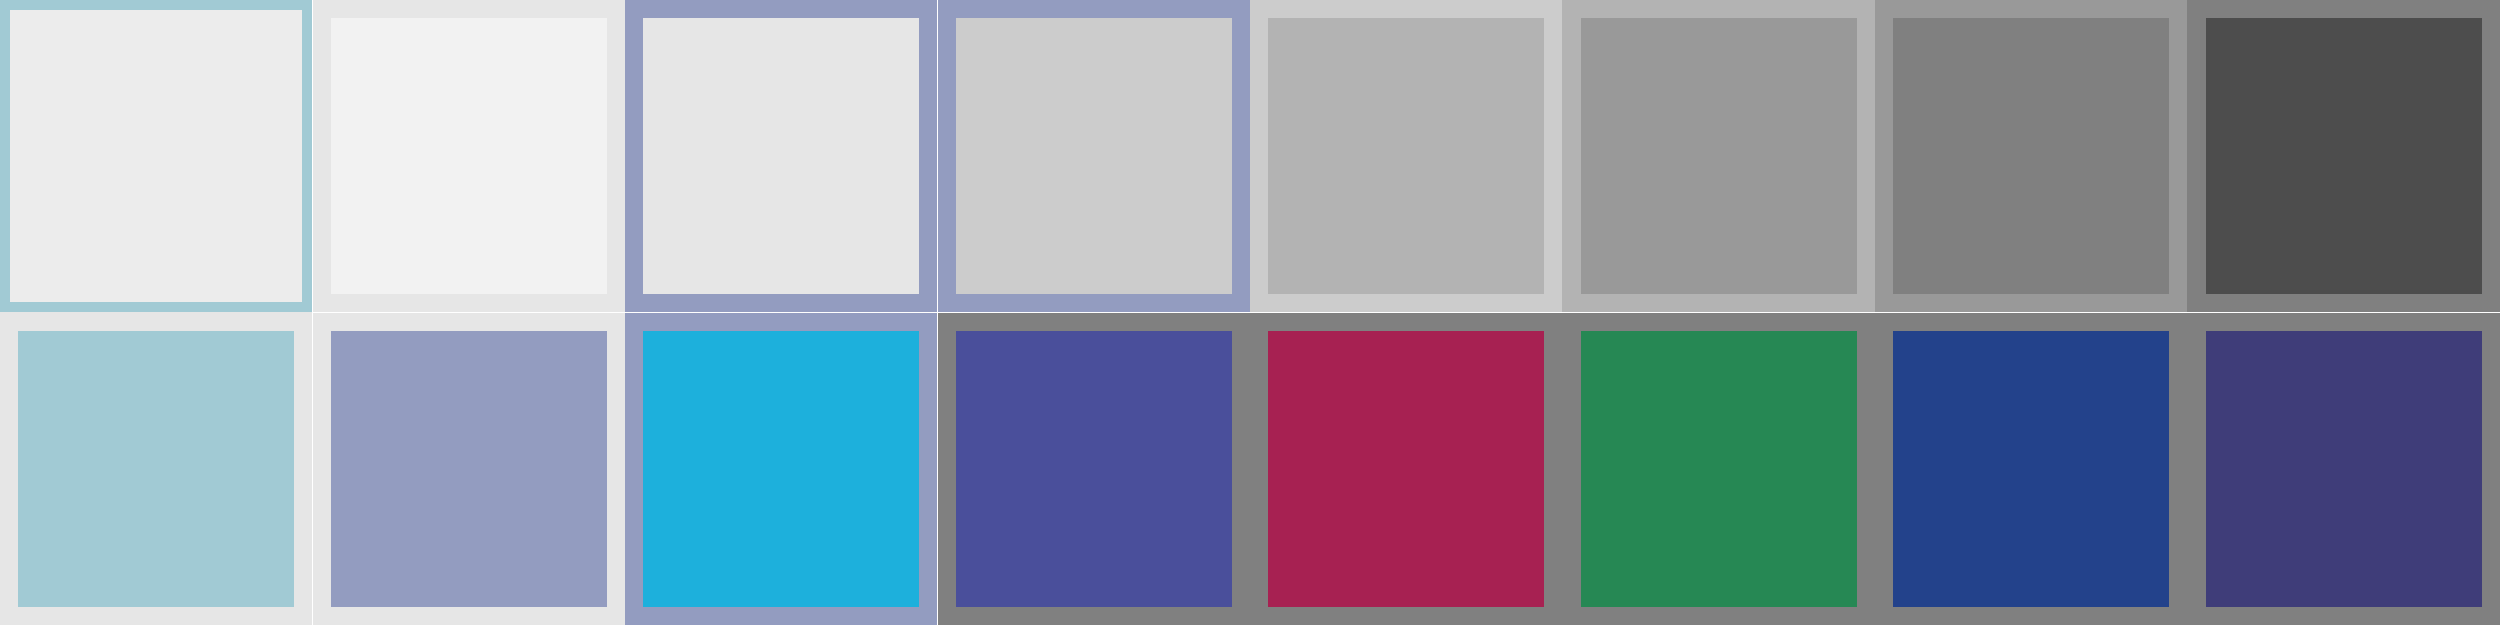
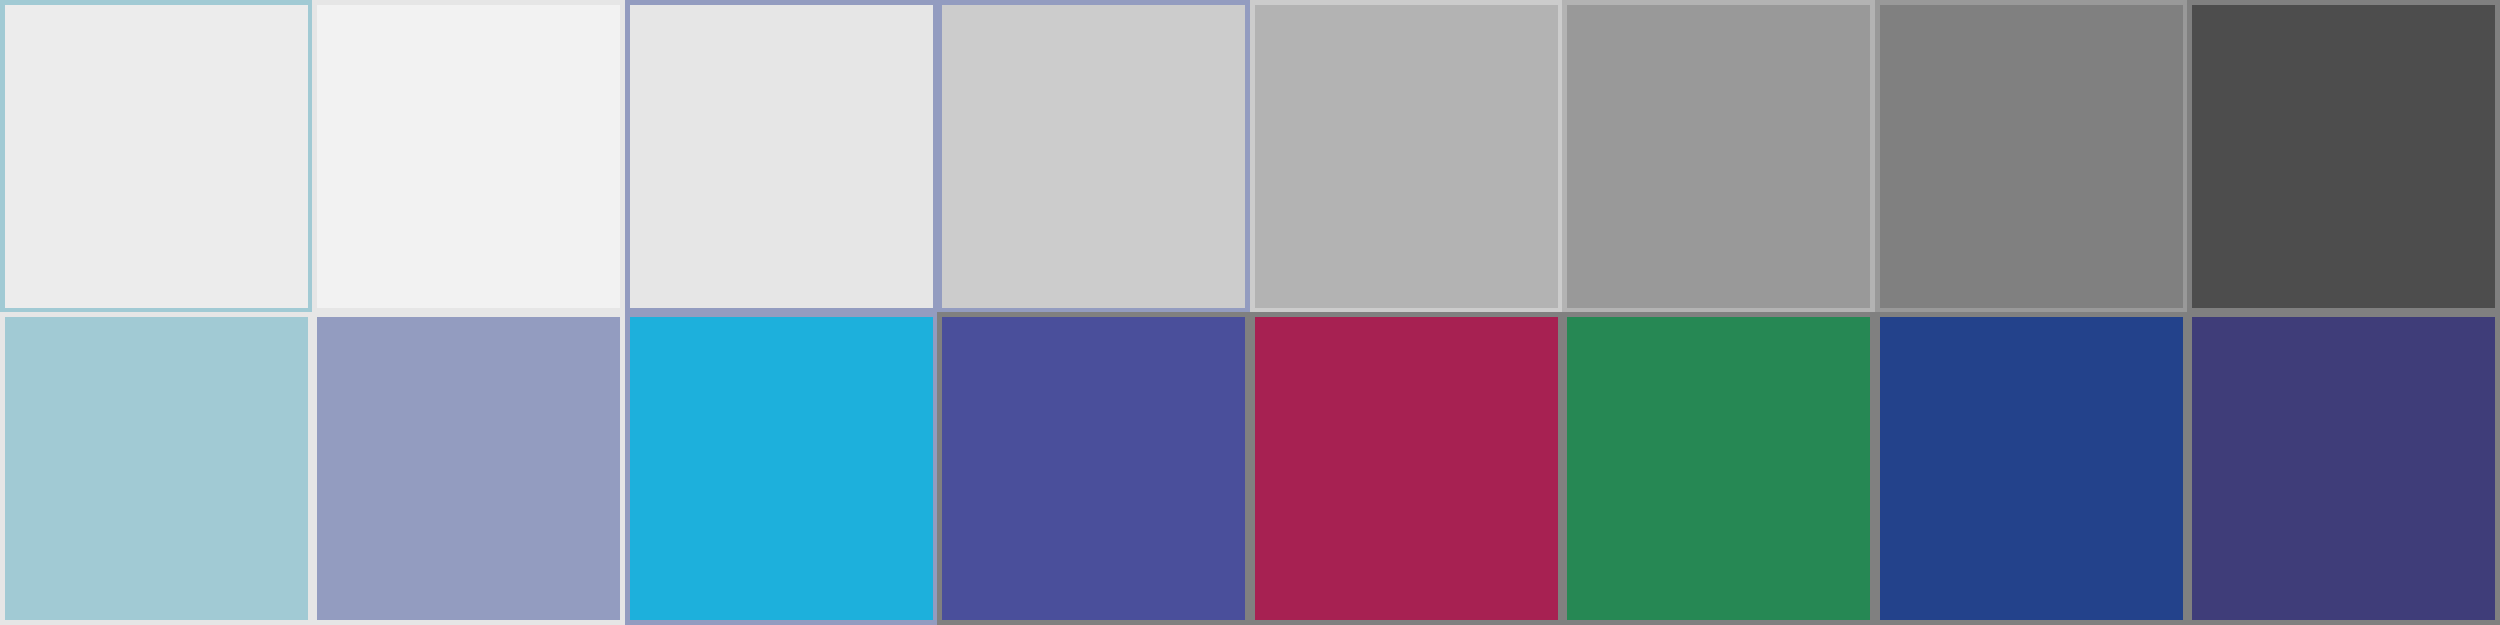
<svg xmlns="http://www.w3.org/2000/svg" xmlns:ns1="http://www.openswatchbook.org/uri/2009/osb" width="256" height="64" viewBox="0 0 256 64" version="1.1" id="svg26" style="shape-rendering:crispEdges">
  <defs id="defs20">
    <linearGradient id="linearGradient5967" ns1:paint="solid">
      <stop style="stop-color:#a1cad4;stop-opacity:1;" offset="0" id="stop5965" />
    </linearGradient>
  </defs>
  <g id="layer1" transform="translate(0,-1058.52)">
-     <rect style="fill:#939cc0;fill-opacity:1;stroke:#e6e6e6;stroke-width:1.882;stroke-miterlimit:4;stroke-dasharray:none;stroke-opacity:1" id="rect30" width="30.118" height="30.118" x="32.941" y="1091.461" />
-     <rect style="fill:#1db0dc;fill-opacity:1;stroke:#939cc0;stroke-width:1.882;stroke-miterlimit:4;stroke-dasharray:none;stroke-opacity:1" id="rect30-1" width="30.118" height="30.118" x="64.941" y="1091.461" />
-     <rect style="fill:#3f3d79;fill-opacity:1;stroke:#808080;stroke-width:1.882;stroke-miterlimit:4;stroke-dasharray:none;stroke-opacity:1" id="rect30-1-5" width="30.118" height="30.118" x="224.941" y="1091.461" />
-     <rect style="fill:#a72152;fill-opacity:1;stroke:#808080;stroke-width:1.882;stroke-miterlimit:4;stroke-dasharray:none;stroke-opacity:1" id="rect30-1-5-2" width="30.118" height="30.118" x="128.941" y="1091.461" />
-     <rect style="fill:#268854;fill-opacity:1;stroke:#808080;stroke-width:1.882;stroke-miterlimit:4;stroke-dasharray:none;stroke-opacity:1" id="rect30-1-5-2-8" width="30.118" height="30.118" x="160.941" y="1091.461" />
-     <rect style="fill:#23428b;fill-opacity:1;stroke:#808080;stroke-width:1.882;stroke-miterlimit:4;stroke-dasharray:none;stroke-opacity:1" id="rect30-1-5-2-8-1" width="30.118" height="30.118" x="192.941" y="1091.461" />
-     <rect style="fill:#4a4f9b;fill-opacity:1;stroke:#808080;stroke-width:1.882;stroke-miterlimit:4;stroke-dasharray:none;stroke-opacity:1" id="rect30-1-5-2-8-1-5" width="30.118" height="30.118" x="96.941" y="1091.461" />
-     <rect style="fill:#a1cad4;fill-opacity:1;stroke:#e6e6e6;stroke-width:1.888;stroke-miterlimit:4;stroke-dasharray:none;stroke-opacity:1;shape-rendering:crispEdges" id="rect30-7" width="30.112" height="30.112" x="0.944" y="1091.464" />
-     <rect style="fill:#ececec;stroke:#a1cad4;stroke-width:1.028;stroke-linejoin:miter;stroke-miterlimit:4;stroke-dasharray:none;stroke-opacity:1;shape-rendering:crispEdges" id="rect30-7-2" width="30.972" height="30.972" x="0.514" y="1059.034" />
-     <rect style="fill:#f2f2f2;stroke:#e6e6e6;stroke-width:1.882;stroke-miterlimit:4;stroke-dasharray:none;stroke-opacity:1;shape-rendering:crispEdges" id="rect30-9" width="30.118" height="30.118" x="32.941" y="1059.461" />
-     <rect style="fill:#e6e6e6;stroke:#939cc0;stroke-width:1.882;stroke-miterlimit:4;stroke-dasharray:none;stroke-opacity:1;shape-rendering:crispEdges" id="rect30-1-2" width="30.118" height="30.118" x="64.941" y="1059.461" />
-     <rect style="fill:#cccccc;stroke:#939cc0;stroke-width:1.882;stroke-miterlimit:4;stroke-dasharray:none;stroke-opacity:1;shape-rendering:crispEdges" id="rect30-1-5-4" width="30.118" height="30.118" x="96.941" y="1059.461" />
-     <rect style="fill:#b3b3b3;stroke:#cccccc;stroke-width:1.882;stroke-miterlimit:4;stroke-dasharray:none;stroke-opacity:1;shape-rendering:crispEdges;fill-opacity:1" id="rect30-1-5-2-5" width="30.118" height="30.118" x="128.941" y="1059.461" />
-     <rect style="fill:#999999;stroke:#b3b3b3;stroke-width:1.882;stroke-miterlimit:4;stroke-dasharray:none;stroke-opacity:1;shape-rendering:crispEdges" id="rect30-1-5-2-8-4" width="30.118" height="30.118" x="160.941" y="1059.461" />
-     <rect style="fill:#808080;stroke:#999999;stroke-width:1.882;stroke-miterlimit:4;stroke-dasharray:none;stroke-opacity:1;shape-rendering:crispEdges" id="rect30-1-5-2-8-1-3" width="30.118" height="30.118" x="192.941" y="1059.461" />
-     <rect style="fill:#4d4d4d;stroke:#808080;stroke-width:1.882;stroke-miterlimit:4;stroke-dasharray:none;stroke-opacity:1;shape-rendering:crispEdges" id="rect30-1-5-2-8-1-5-7" width="30.118" height="30.118" x="224.941" y="1059.461" />
+     <rect style="fill:#ececec;stroke:#a1cad4;stroke-width:0.508;stroke-linejoin:miter;stroke-miterlimit:4;stroke-dasharray:none;stroke-opacity:1;shape-rendering:crispEdges" id="rect30-7-2" width="31.492" height="31.492" x="0.254" y="1058.774" />
+     <rect style="fill:#f2f2f2;fill-opacity:1;stroke:#e6e6e6;stroke-width:0.508;stroke-linejoin:miter;stroke-miterlimit:4;stroke-dasharray:none;stroke-opacity:1;shape-rendering:crispEdges" id="rect30-7-2-2" width="31.492" height="31.492" x="32.254" y="1058.774" />
+     <rect style="fill:#e6e6e6;fill-opacity:1;stroke:#939cc0;stroke-width:0.508;stroke-linejoin:miter;stroke-miterlimit:4;stroke-dasharray:none;stroke-opacity:1;shape-rendering:crispEdges" id="rect30-7-2-0" width="31.492" height="31.492" x="64.254" y="1058.774" />
+     <rect style="fill:#cccccc;fill-opacity:1;stroke:#939cc0;stroke-width:0.508;stroke-linejoin:miter;stroke-miterlimit:4;stroke-dasharray:none;stroke-opacity:1;shape-rendering:crispEdges" id="rect30-7-2-7" width="31.492" height="31.492" x="96.254" y="1058.774" />
+     <rect style="fill:#b3b3b3;fill-opacity:1;stroke:#cccccc;stroke-width:0.508;stroke-linejoin:miter;stroke-miterlimit:4;stroke-dasharray:none;stroke-opacity:1;shape-rendering:crispEdges" id="rect30-7-2-9" width="31.492" height="31.492" x="128.254" y="1058.774" />
+     <rect style="fill:#999999;fill-opacity:1;stroke:#b3b3b3;stroke-width:0.508;stroke-linejoin:miter;stroke-miterlimit:4;stroke-dasharray:none;stroke-opacity:1;shape-rendering:crispEdges" id="rect30-7-2-5" width="31.492" height="31.492" x="160.254" y="1058.774" />
+     <rect style="fill:#808080;fill-opacity:1;stroke:#999999;stroke-width:0.508;stroke-linejoin:miter;stroke-miterlimit:4;stroke-dasharray:none;stroke-opacity:1;shape-rendering:crispEdges" id="rect30-7-2-59" width="31.492" height="31.492" x="192.254" y="1058.774" />
+     <rect style="fill:#4d4d4d;fill-opacity:1;stroke:#808080;stroke-width:0.508;stroke-linejoin:miter;stroke-miterlimit:4;stroke-dasharray:none;stroke-opacity:1;shape-rendering:crispEdges" id="rect30-7-2-53" width="31.492" height="31.492" x="224.254" y="1058.774" />
+     <rect style="fill:#a1cad4;fill-opacity:1;stroke:#e6e6e6;stroke-width:0.508;stroke-linejoin:miter;stroke-miterlimit:4;stroke-dasharray:none;stroke-opacity:1;shape-rendering:crispEdges" id="rect30-7-2-1" width="31.492" height="31.492" x="0.254" y="1090.774" />
+     <rect style="fill:#939cc0;fill-opacity:1;stroke:#e6e6e6;stroke-width:0.508;stroke-linejoin:miter;stroke-miterlimit:4;stroke-dasharray:none;stroke-opacity:1;shape-rendering:crispEdges" id="rect30-7-2-2-8" width="31.492" height="31.492" x="32.254" y="1090.774" />
+     <rect style="fill:#1db0dc;fill-opacity:1;stroke:#939cc0;stroke-width:0.508;stroke-linejoin:miter;stroke-miterlimit:4;stroke-dasharray:none;stroke-opacity:1;shape-rendering:crispEdges" id="rect30-7-2-0-3" width="31.492" height="31.492" x="64.254" y="1090.774" />
+     <rect style="fill:#4a4f9b;fill-opacity:1;stroke:#808080;stroke-width:0.508;stroke-linejoin:miter;stroke-miterlimit:4;stroke-dasharray:none;stroke-opacity:1;shape-rendering:crispEdges" id="rect30-7-2-7-2" width="31.492" height="31.492" x="96.254" y="1090.774" />
+     <rect style="fill:#a72152;fill-opacity:1;stroke:#808080;stroke-width:0.508;stroke-linejoin:miter;stroke-miterlimit:4;stroke-dasharray:none;stroke-opacity:1;shape-rendering:crispEdges" id="rect30-7-2-9-3" width="31.492" height="31.492" x="128.254" y="1090.774" />
+     <rect style="fill:#268854;fill-opacity:1;stroke:#808080;stroke-width:0.508;stroke-linejoin:miter;stroke-miterlimit:4;stroke-dasharray:none;stroke-opacity:1;shape-rendering:crispEdges" id="rect30-7-2-5-6" width="31.492" height="31.492" x="160.254" y="1090.774" />
+     <rect style="fill:#23428b;fill-opacity:1;stroke:#808080;stroke-width:0.508;stroke-linejoin:miter;stroke-miterlimit:4;stroke-dasharray:none;stroke-opacity:1;shape-rendering:crispEdges" id="rect30-7-2-59-5" width="31.492" height="31.492" x="192.254" y="1090.774" />
+     <rect style="fill:#3f3d79;fill-opacity:1;stroke:#808080;stroke-width:0.508;stroke-linejoin:miter;stroke-miterlimit:4;stroke-dasharray:none;stroke-opacity:1;shape-rendering:crispEdges" id="rect30-7-2-53-2" width="31.492" height="31.492" x="224.254" y="1090.774" />
  </g>
</svg>
